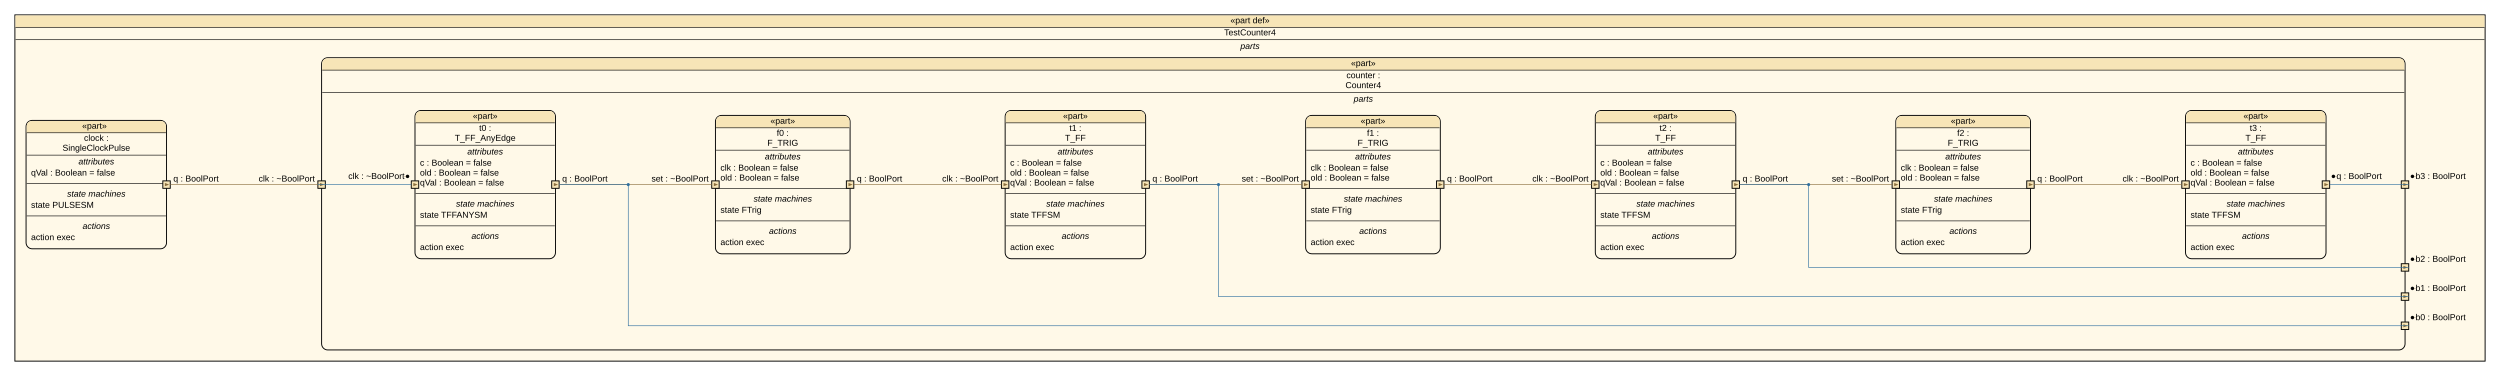
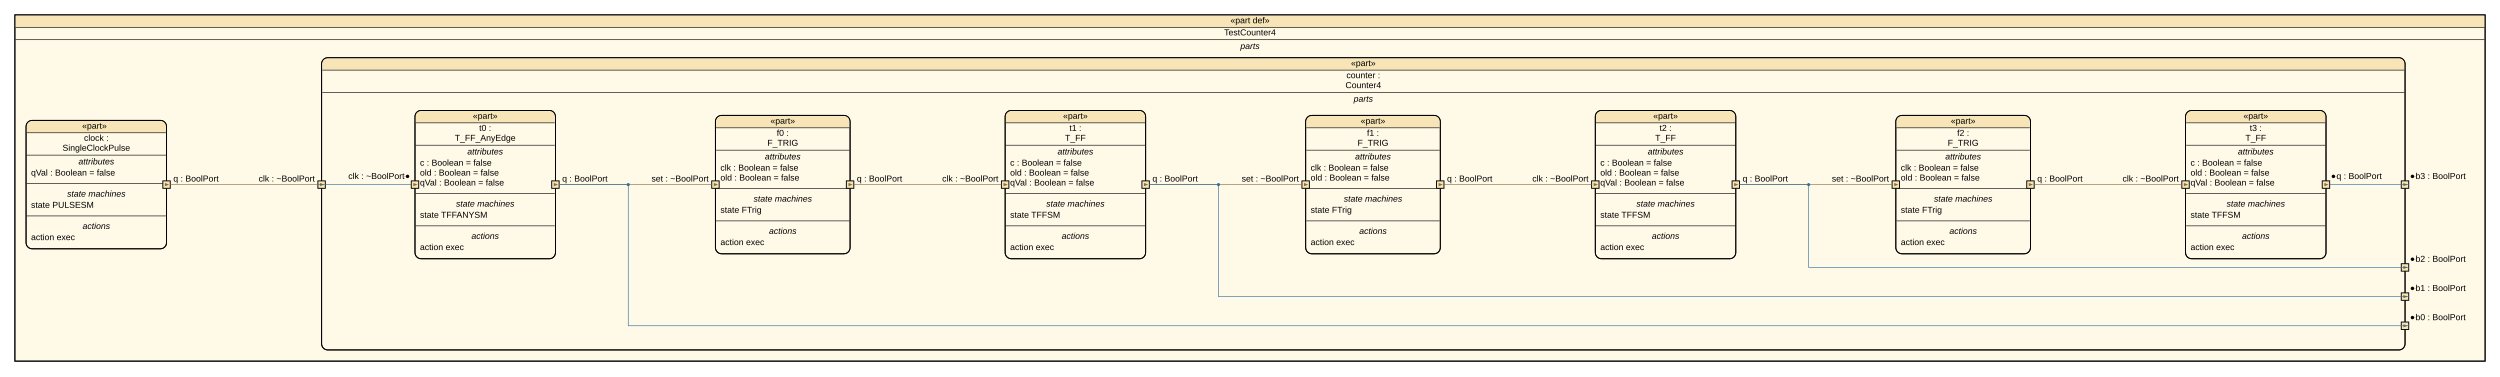
<svg xmlns="http://www.w3.org/2000/svg" width="4029.0" height="606.0" viewBox="-8.0 -8.0 4029.0 606.0">
  <defs>
    <marker id="arrow" markerUnits="userSpaceOnUse" markerWidth="8.0" markerHeight="6.0" refX="7.0" refY="3.0" orient="auto">
      <path d="M0,0 L8.0,3.0 L0,6.0 Z" fill="#8a6e3d" />
    </marker>
  </defs>
  <rect x="16.0" y="16.0" width="3981.0" height="558.0" rx="0.0" ry="0.0" fill="#fff9e8" stroke="#000" stroke-width="1.5" />
  <path d="M17.0,36.0 L17.0,17.0 Q17.0,17.0 17.0,17.0 L3996.0,17.0 Q3996.0,17.0 3996.0,17.0 L3996.0,36.0 Z" fill="#f7e5b7" />
  <text x="2006.5" y="29.5" text-anchor="middle" font-family="Arial, sans-serif" font-size="14">«part def»</text>
  <line x1="17.0" y1="36.0" x2="3996.0" y2="36.0" stroke="#000" stroke-width="1" />
  <text x="2006.5" y="49.0" text-anchor="middle" font-family="Arial, sans-serif" font-size="14">TestCounter4</text>
  <line x1="17.0" y1="56.0" x2="3996.0" y2="56.0" stroke="#000" stroke-width="1" />
+   <rect x="16.0" y="16.0" width="3981.0" height="558.0" rx="0.0" ry="0.0" fill="none" stroke="#000" stroke-width="1.5" />
  <text x="2006.5" y="71.0" text-anchor="middle" font-family="Arial, sans-serif" font-size="14" font-style="italic">parts</text>
  <rect x="34.0" y="186.0" width="226.4" height="207.0" rx="10.0" ry="10.0" fill="#fff9e8" stroke="#000" stroke-width="1.5" />
  <path d="M35.0,206.0 L35.0,196.0 Q35.0,187.0 44.0,187.0 L250.4,187.0 Q259.4,187.0 259.4,196.0 L259.4,206.0 Z" fill="#f7e5b7" />
  <text x="144.2" y="199.5" text-anchor="middle" font-family="Arial, sans-serif" font-size="14">«part»</text>
  <line x1="35.0" y1="206.0" x2="259.4" y2="206.0" stroke="#000" stroke-width="1" />
  <text x="147.2" y="219.0" text-anchor="middle" font-family="Arial, sans-serif" font-size="14">clock :</text>
  <text x="147.2" y="235.0" text-anchor="middle" font-family="Arial, sans-serif" font-size="14">SingleClockPulse</text>
  <line x1="35.0" y1="242.0" x2="259.4" y2="242.0" stroke="#000" stroke-width="1" />
+   <rect x="34.0" y="186.0" width="226.4" height="207.0" rx="10.0" ry="10.0" fill="none" stroke="#000" stroke-width="1.5" />
  <text x="147.2" y="257.0" text-anchor="middle" font-family="Arial, sans-serif" font-size="14" font-style="italic">attributes</text>
  <text x="42.0" y="275.0" text-anchor="start" font-family="Arial, sans-serif" font-size="14">qVal : Boolean = false</text>
  <line x1="35.0" y1="288.0" x2="259.4" y2="288.0" stroke="#000" stroke-width="1" />
  <text x="147.2" y="309.0" text-anchor="middle" font-family="Arial, sans-serif" font-size="14" font-style="italic">state machines</text>
  <text x="42.0" y="327.0" text-anchor="start" font-family="Arial, sans-serif" font-size="14">state PULSESM</text>
  <line x1="35.0" y1="340.0" x2="259.4" y2="340.0" stroke="#000" stroke-width="1" />
  <text x="147.2" y="361.0" text-anchor="middle" font-family="Arial, sans-serif" font-size="14" font-style="italic">actions</text>
  <text x="42.0" y="379.0" text-anchor="start" font-family="Arial, sans-serif" font-size="14">action exec</text>
  <rect x="254.4" y="283.5" width="12.0" height="12.0" rx="0.0" ry="0.0" fill="#f7e5b7" stroke="#000" stroke-width="1.5" />
  <polygon points="264.6,289.5 257.7,292.1 257.7,286.9" fill="#8a6e3d" />
  <rect x="510.3" y="85.0" width="3357.7" height="471.0" rx="10.0" ry="10.0" fill="#fff9e8" stroke="#000" stroke-width="1.5" />
  <path d="M511.3,105.0 L511.3,95.0 Q511.3,86.0 520.3,86.0 L3857.9,86.0 Q3866.9,86.0 3866.9,95.0 L3866.9,105.0 Z" fill="#f7e5b7" />
  <text x="2189.1" y="98.5" text-anchor="middle" font-family="Arial, sans-serif" font-size="14">«part»</text>
  <line x1="511.3" y1="105.0" x2="3866.9" y2="105.0" stroke="#000" stroke-width="1" />
  <text x="2189.1" y="118.0" text-anchor="middle" font-family="Arial, sans-serif" font-size="14">counter :</text>
  <text x="2189.1" y="134.0" text-anchor="middle" font-family="Arial, sans-serif" font-size="14">Counter4</text>
  <line x1="511.3" y1="141.0" x2="3866.9" y2="141.0" stroke="#000" stroke-width="1" />
+   <rect x="510.3" y="85.0" width="3357.7" height="471.0" rx="10.0" ry="10.0" fill="none" stroke="#000" stroke-width="1.5" />
  <text x="2189.1" y="156.0" text-anchor="middle" font-family="Arial, sans-serif" font-size="14" font-style="italic">parts</text>
  <rect x="504.3" y="283.5" width="12.0" height="12.0" rx="0.0" ry="0.0" fill="#f7e5b7" stroke="#000" stroke-width="1.5" />
  <polygon points="514.5,289.5 507.6,292.1 507.6,286.9" fill="#8a6e3d" />
  <rect x="3861.9" y="511.0" width="12.0" height="12.0" rx="0.0" ry="0.0" fill="#f7e5b7" stroke="#000" stroke-width="1.5" />
  <polygon points="3872.1,517.0 3865.3,519.6 3865.3,514.4" fill="#8a6e3d" />
  <rect x="3861.9" y="464.0" width="12.0" height="12.0" rx="0.0" ry="0.0" fill="#f7e5b7" stroke="#000" stroke-width="1.5" />
  <polygon points="3872.1,470.0 3865.3,472.6 3865.3,467.4" fill="#8a6e3d" />
  <rect x="3861.9" y="417.0" width="12.0" height="12.0" rx="0.0" ry="0.0" fill="#f7e5b7" stroke="#000" stroke-width="1.5" />
  <polygon points="3872.1,423.0 3865.3,425.6 3865.3,420.4" fill="#8a6e3d" />
  <rect x="3861.9" y="283.5" width="12.0" height="12.0" rx="0.0" ry="0.0" fill="#f7e5b7" stroke="#000" stroke-width="1.5" />
  <polygon points="3872.1,289.5 3865.3,292.1 3865.3,286.9" fill="#8a6e3d" />
  <rect x="660.8" y="170.0" width="226.4" height="239.0" rx="10.0" ry="10.0" fill="#fff9e8" stroke="#000" stroke-width="1.5" />
  <path d="M661.8,190.0 L661.8,180.0 Q661.8,171.0 670.8,171.0 L877.1,171.0 Q886.1,171.0 886.1,180.0 L886.1,190.0 Z" fill="#f7e5b7" />
  <text x="773.9" y="183.5" text-anchor="middle" font-family="Arial, sans-serif" font-size="14">«part»</text>
  <line x1="661.8" y1="190.0" x2="886.1" y2="190.0" stroke="#000" stroke-width="1" />
  <text x="773.9" y="203.0" text-anchor="middle" font-family="Arial, sans-serif" font-size="14">t0 :</text>
  <text x="773.9" y="219.0" text-anchor="middle" font-family="Arial, sans-serif" font-size="14">T_FF_AnyEdge</text>
  <line x1="661.8" y1="226.0" x2="886.1" y2="226.0" stroke="#000" stroke-width="1" />
+   <rect x="660.8" y="170.0" width="226.4" height="239.0" rx="10.0" ry="10.0" fill="none" stroke="#000" stroke-width="1.5" />
  <text x="773.9" y="241.0" text-anchor="middle" font-family="Arial, sans-serif" font-size="14" font-style="italic">attributes</text>
  <text x="668.8" y="259.0" text-anchor="start" font-family="Arial, sans-serif" font-size="14">c : Boolean = false</text>
  <text x="668.8" y="275.0" text-anchor="start" font-family="Arial, sans-serif" font-size="14">old : Boolean = false</text>
  <text x="668.8" y="291.0" text-anchor="start" font-family="Arial, sans-serif" font-size="14">qVal : Boolean = false</text>
  <line x1="661.8" y1="304.0" x2="886.1" y2="304.0" stroke="#000" stroke-width="1" />
  <text x="773.9" y="325.0" text-anchor="middle" font-family="Arial, sans-serif" font-size="14" font-style="italic">state machines</text>
  <text x="668.8" y="343.0" text-anchor="start" font-family="Arial, sans-serif" font-size="14">state TFFANYSM</text>
  <line x1="661.8" y1="356.0" x2="886.1" y2="356.0" stroke="#000" stroke-width="1" />
  <text x="773.9" y="377.0" text-anchor="middle" font-family="Arial, sans-serif" font-size="14" font-style="italic">actions</text>
  <text x="668.8" y="395.0" text-anchor="start" font-family="Arial, sans-serif" font-size="14">action exec</text>
  <rect x="654.8" y="283.5" width="12.0" height="12.0" rx="0.0" ry="0.0" fill="#f7e5b7" stroke="#000" stroke-width="1.5" />
  <polygon points="665.0,289.5 658.1,292.1 658.1,286.9" fill="#8a6e3d" />
  <rect x="881.1" y="283.5" width="12.0" height="12.0" rx="0.0" ry="0.0" fill="#f7e5b7" stroke="#000" stroke-width="1.5" />
  <polygon points="891.3,289.5 884.5,292.1 884.5,286.9" fill="#8a6e3d" />
  <rect x="1145.0" y="178.0" width="217.0" height="223.0" rx="10.0" ry="10.0" fill="#fff9e8" stroke="#000" stroke-width="1.5" />
  <path d="M1146.0,198.0 L1146.0,188.0 Q1146.0,179.0 1155.0,179.0 L1352.0,179.0 Q1361.0,179.0 1361.0,188.0 L1361.0,198.0 Z" fill="#f7e5b7" />
  <text x="1253.5" y="191.5" text-anchor="middle" font-family="Arial, sans-serif" font-size="14">«part»</text>
  <line x1="1146.0" y1="198.0" x2="1361.0" y2="198.0" stroke="#000" stroke-width="1" />
  <text x="1253.5" y="211.0" text-anchor="middle" font-family="Arial, sans-serif" font-size="14">f0 :</text>
  <text x="1253.5" y="227.0" text-anchor="middle" font-family="Arial, sans-serif" font-size="14">F_TRIG</text>
  <line x1="1146.0" y1="234.0" x2="1361.0" y2="234.0" stroke="#000" stroke-width="1" />
+   <rect x="1145.0" y="178.0" width="217.0" height="223.0" rx="10.0" ry="10.0" fill="none" stroke="#000" stroke-width="1.5" />
  <text x="1253.5" y="249.0" text-anchor="middle" font-family="Arial, sans-serif" font-size="14" font-style="italic">attributes</text>
  <text x="1153.0" y="267.0" text-anchor="start" font-family="Arial, sans-serif" font-size="14">clk : Boolean = false</text>
  <text x="1153.0" y="283.0" text-anchor="start" font-family="Arial, sans-serif" font-size="14">old : Boolean = false</text>
  <line x1="1146.0" y1="296.0" x2="1361.0" y2="296.0" stroke="#000" stroke-width="1" />
  <text x="1253.5" y="317.0" text-anchor="middle" font-family="Arial, sans-serif" font-size="14" font-style="italic">state machines</text>
  <text x="1153.0" y="335.0" text-anchor="start" font-family="Arial, sans-serif" font-size="14">state FTrig</text>
  <line x1="1146.0" y1="348.0" x2="1361.0" y2="348.0" stroke="#000" stroke-width="1" />
  <text x="1253.5" y="369.0" text-anchor="middle" font-family="Arial, sans-serif" font-size="14" font-style="italic">actions</text>
  <text x="1153.0" y="387.0" text-anchor="start" font-family="Arial, sans-serif" font-size="14">action exec</text>
  <rect x="1139.0" y="283.5" width="12.0" height="12.0" rx="0.0" ry="0.0" fill="#f7e5b7" stroke="#000" stroke-width="1.5" />
  <polygon points="1149.2,289.5 1142.4,292.1 1142.4,286.9" fill="#8a6e3d" />
  <rect x="1356.0" y="283.5" width="12.0" height="12.0" rx="0.0" ry="0.0" fill="#f7e5b7" stroke="#000" stroke-width="1.5" />
  <polygon points="1366.2,289.5 1359.4,292.1 1359.4,286.9" fill="#8a6e3d" />
  <rect x="1611.9" y="170.0" width="226.4" height="239.0" rx="10.0" ry="10.0" fill="#fff9e8" stroke="#000" stroke-width="1.5" />
  <path d="M1612.9,190.0 L1612.9,180.0 Q1612.9,171.0 1621.9,171.0 L1828.3,171.0 Q1837.3,171.0 1837.3,180.0 L1837.3,190.0 Z" fill="#f7e5b7" />
  <text x="1725.1" y="183.5" text-anchor="middle" font-family="Arial, sans-serif" font-size="14">«part»</text>
  <line x1="1612.9" y1="190.0" x2="1837.3" y2="190.0" stroke="#000" stroke-width="1" />
  <text x="1725.1" y="203.0" text-anchor="middle" font-family="Arial, sans-serif" font-size="14">t1 :</text>
  <text x="1725.1" y="219.0" text-anchor="middle" font-family="Arial, sans-serif" font-size="14">T_FF</text>
  <line x1="1612.9" y1="226.0" x2="1837.3" y2="226.0" stroke="#000" stroke-width="1" />
+   <rect x="1611.9" y="170.0" width="226.4" height="239.0" rx="10.0" ry="10.0" fill="none" stroke="#000" stroke-width="1.5" />
  <text x="1725.1" y="241.0" text-anchor="middle" font-family="Arial, sans-serif" font-size="14" font-style="italic">attributes</text>
  <text x="1619.9" y="259.0" text-anchor="start" font-family="Arial, sans-serif" font-size="14">c : Boolean = false</text>
  <text x="1619.9" y="275.0" text-anchor="start" font-family="Arial, sans-serif" font-size="14">old : Boolean = false</text>
  <text x="1619.9" y="291.0" text-anchor="start" font-family="Arial, sans-serif" font-size="14">qVal : Boolean = false</text>
  <line x1="1612.9" y1="304.0" x2="1837.3" y2="304.0" stroke="#000" stroke-width="1" />
  <text x="1725.1" y="325.0" text-anchor="middle" font-family="Arial, sans-serif" font-size="14" font-style="italic">state machines</text>
  <text x="1619.9" y="343.0" text-anchor="start" font-family="Arial, sans-serif" font-size="14">state TFFSM</text>
  <line x1="1612.9" y1="356.0" x2="1837.3" y2="356.0" stroke="#000" stroke-width="1" />
  <text x="1725.1" y="377.0" text-anchor="middle" font-family="Arial, sans-serif" font-size="14" font-style="italic">actions</text>
  <text x="1619.9" y="395.0" text-anchor="start" font-family="Arial, sans-serif" font-size="14">action exec</text>
  <rect x="1605.9" y="283.5" width="12.0" height="12.0" rx="0.0" ry="0.0" fill="#f7e5b7" stroke="#000" stroke-width="1.5" />
  <polygon points="1616.1,289.5 1609.3,292.1 1609.3,286.9" fill="#8a6e3d" />
  <rect x="1832.3" y="283.5" width="12.0" height="12.0" rx="0.0" ry="0.0" fill="#f7e5b7" stroke="#000" stroke-width="1.5" />
  <polygon points="1842.5,289.5 1835.6,292.1 1835.6,286.9" fill="#8a6e3d" />
  <rect x="2096.2" y="178.0" width="217.0" height="223.0" rx="10.0" ry="10.0" fill="#fff9e8" stroke="#000" stroke-width="1.5" />
  <path d="M2097.2,198.0 L2097.2,188.0 Q2097.2,179.0 2106.2,179.0 L2303.1,179.0 Q2312.1,179.0 2312.1,188.0 L2312.1,198.0 Z" fill="#f7e5b7" />
  <text x="2204.7" y="191.5" text-anchor="middle" font-family="Arial, sans-serif" font-size="14">«part»</text>
  <line x1="2097.2" y1="198.0" x2="2312.1" y2="198.0" stroke="#000" stroke-width="1" />
  <text x="2204.7" y="211.0" text-anchor="middle" font-family="Arial, sans-serif" font-size="14">f1 :</text>
  <text x="2204.7" y="227.0" text-anchor="middle" font-family="Arial, sans-serif" font-size="14">F_TRIG</text>
  <line x1="2097.2" y1="234.0" x2="2312.1" y2="234.0" stroke="#000" stroke-width="1" />
+   <rect x="2096.2" y="178.0" width="217.0" height="223.0" rx="10.0" ry="10.0" fill="none" stroke="#000" stroke-width="1.5" />
  <text x="2204.7" y="249.0" text-anchor="middle" font-family="Arial, sans-serif" font-size="14" font-style="italic">attributes</text>
  <text x="2104.2" y="267.0" text-anchor="start" font-family="Arial, sans-serif" font-size="14">clk : Boolean = false</text>
  <text x="2104.2" y="283.0" text-anchor="start" font-family="Arial, sans-serif" font-size="14">old : Boolean = false</text>
  <line x1="2097.2" y1="296.0" x2="2312.1" y2="296.0" stroke="#000" stroke-width="1" />
  <text x="2204.7" y="317.0" text-anchor="middle" font-family="Arial, sans-serif" font-size="14" font-style="italic">state machines</text>
  <text x="2104.2" y="335.0" text-anchor="start" font-family="Arial, sans-serif" font-size="14">state FTrig</text>
  <line x1="2097.2" y1="348.0" x2="2312.1" y2="348.0" stroke="#000" stroke-width="1" />
  <text x="2204.7" y="369.0" text-anchor="middle" font-family="Arial, sans-serif" font-size="14" font-style="italic">actions</text>
  <text x="2104.2" y="387.0" text-anchor="start" font-family="Arial, sans-serif" font-size="14">action exec</text>
  <rect x="2090.2" y="283.5" width="12.0" height="12.0" rx="0.0" ry="0.0" fill="#f7e5b7" stroke="#000" stroke-width="1.5" />
  <polygon points="2100.4,289.5 2093.5,292.1 2093.5,286.9" fill="#8a6e3d" />
  <rect x="2307.1" y="283.5" width="12.0" height="12.0" rx="0.0" ry="0.0" fill="#f7e5b7" stroke="#000" stroke-width="1.5" />
  <polygon points="2317.3,289.5 2310.5,292.1 2310.5,286.9" fill="#8a6e3d" />
  <rect x="2563.0" y="170.0" width="226.4" height="239.0" rx="10.0" ry="10.0" fill="#fff9e8" stroke="#000" stroke-width="1.5" />
  <path d="M2564.0,190.0 L2564.0,180.0 Q2564.0,171.0 2573.0,171.0 L2779.4,171.0 Q2788.4,171.0 2788.4,180.0 L2788.4,190.0 Z" fill="#f7e5b7" />
  <text x="2676.2" y="183.5" text-anchor="middle" font-family="Arial, sans-serif" font-size="14">«part»</text>
  <line x1="2564.0" y1="190.0" x2="2788.4" y2="190.0" stroke="#000" stroke-width="1" />
  <text x="2676.2" y="203.0" text-anchor="middle" font-family="Arial, sans-serif" font-size="14">t2 :</text>
  <text x="2676.2" y="219.0" text-anchor="middle" font-family="Arial, sans-serif" font-size="14">T_FF</text>
  <line x1="2564.0" y1="226.0" x2="2788.4" y2="226.0" stroke="#000" stroke-width="1" />
+   <rect x="2563.0" y="170.0" width="226.4" height="239.0" rx="10.0" ry="10.0" fill="none" stroke="#000" stroke-width="1.5" />
  <text x="2676.2" y="241.0" text-anchor="middle" font-family="Arial, sans-serif" font-size="14" font-style="italic">attributes</text>
  <text x="2571.0" y="259.0" text-anchor="start" font-family="Arial, sans-serif" font-size="14">c : Boolean = false</text>
  <text x="2571.0" y="275.0" text-anchor="start" font-family="Arial, sans-serif" font-size="14">old : Boolean = false</text>
  <text x="2571.0" y="291.0" text-anchor="start" font-family="Arial, sans-serif" font-size="14">qVal : Boolean = false</text>
  <line x1="2564.0" y1="304.0" x2="2788.4" y2="304.0" stroke="#000" stroke-width="1" />
  <text x="2676.2" y="325.0" text-anchor="middle" font-family="Arial, sans-serif" font-size="14" font-style="italic">state machines</text>
  <text x="2571.0" y="343.0" text-anchor="start" font-family="Arial, sans-serif" font-size="14">state TFFSM</text>
  <line x1="2564.0" y1="356.0" x2="2788.4" y2="356.0" stroke="#000" stroke-width="1" />
  <text x="2676.2" y="377.0" text-anchor="middle" font-family="Arial, sans-serif" font-size="14" font-style="italic">actions</text>
  <text x="2571.0" y="395.0" text-anchor="start" font-family="Arial, sans-serif" font-size="14">action exec</text>
  <rect x="2557.0" y="283.5" width="12.0" height="12.0" rx="0.0" ry="0.0" fill="#f7e5b7" stroke="#000" stroke-width="1.5" />
  <polygon points="2567.2,289.5 2560.4,292.1 2560.4,286.9" fill="#8a6e3d" />
  <rect x="2783.4" y="283.5" width="12.0" height="12.0" rx="0.0" ry="0.0" fill="#f7e5b7" stroke="#000" stroke-width="1.5" />
  <polygon points="2793.6,289.5 2786.8,292.1 2786.8,286.9" fill="#8a6e3d" />
  <rect x="3047.3" y="178.0" width="217.0" height="223.0" rx="10.0" ry="10.0" fill="#fff9e8" stroke="#000" stroke-width="1.5" />
  <path d="M3048.3,198.0 L3048.3,188.0 Q3048.3,179.0 3057.3,179.0 L3254.3,179.0 Q3263.3,179.0 3263.3,188.0 L3263.3,198.0 Z" fill="#f7e5b7" />
  <text x="3155.8" y="191.5" text-anchor="middle" font-family="Arial, sans-serif" font-size="14">«part»</text>
  <line x1="3048.3" y1="198.0" x2="3263.3" y2="198.0" stroke="#000" stroke-width="1" />
  <text x="3155.8" y="211.0" text-anchor="middle" font-family="Arial, sans-serif" font-size="14">f2 :</text>
  <text x="3155.8" y="227.0" text-anchor="middle" font-family="Arial, sans-serif" font-size="14">F_TRIG</text>
  <line x1="3048.3" y1="234.0" x2="3263.3" y2="234.0" stroke="#000" stroke-width="1" />
+   <rect x="3047.3" y="178.0" width="217.0" height="223.0" rx="10.0" ry="10.0" fill="none" stroke="#000" stroke-width="1.5" />
  <text x="3155.8" y="249.0" text-anchor="middle" font-family="Arial, sans-serif" font-size="14" font-style="italic">attributes</text>
  <text x="3055.3" y="267.0" text-anchor="start" font-family="Arial, sans-serif" font-size="14">clk : Boolean = false</text>
  <text x="3055.3" y="283.0" text-anchor="start" font-family="Arial, sans-serif" font-size="14">old : Boolean = false</text>
  <line x1="3048.3" y1="296.0" x2="3263.3" y2="296.0" stroke="#000" stroke-width="1" />
  <text x="3155.8" y="317.0" text-anchor="middle" font-family="Arial, sans-serif" font-size="14" font-style="italic">state machines</text>
  <text x="3055.3" y="335.0" text-anchor="start" font-family="Arial, sans-serif" font-size="14">state FTrig</text>
  <line x1="3048.3" y1="348.0" x2="3263.3" y2="348.0" stroke="#000" stroke-width="1" />
  <text x="3155.8" y="369.0" text-anchor="middle" font-family="Arial, sans-serif" font-size="14" font-style="italic">actions</text>
  <text x="3055.3" y="387.0" text-anchor="start" font-family="Arial, sans-serif" font-size="14">action exec</text>
  <rect x="3041.3" y="283.5" width="12.0" height="12.0" rx="0.0" ry="0.0" fill="#f7e5b7" stroke="#000" stroke-width="1.5" />
  <polygon points="3051.5,289.5 3044.7,292.1 3044.7,286.9" fill="#8a6e3d" />
  <rect x="3258.3" y="283.5" width="12.0" height="12.0" rx="0.0" ry="0.0" fill="#f7e5b7" stroke="#000" stroke-width="1.5" />
  <polygon points="3268.5,289.5 3261.6,292.1 3261.6,286.9" fill="#8a6e3d" />
  <rect x="3514.2" y="170.0" width="226.4" height="239.0" rx="10.0" ry="10.0" fill="#fff9e8" stroke="#000" stroke-width="1.5" />
  <path d="M3515.2,190.0 L3515.2,180.0 Q3515.2,171.0 3524.2,171.0 L3730.5,171.0 Q3739.5,171.0 3739.5,180.0 L3739.5,190.0 Z" fill="#f7e5b7" />
  <text x="3627.4" y="183.5" text-anchor="middle" font-family="Arial, sans-serif" font-size="14">«part»</text>
  <line x1="3515.2" y1="190.0" x2="3739.5" y2="190.0" stroke="#000" stroke-width="1" />
  <text x="3627.4" y="203.0" text-anchor="middle" font-family="Arial, sans-serif" font-size="14">t3 :</text>
  <text x="3627.4" y="219.0" text-anchor="middle" font-family="Arial, sans-serif" font-size="14">T_FF</text>
  <line x1="3515.2" y1="226.0" x2="3739.5" y2="226.0" stroke="#000" stroke-width="1" />
+   <rect x="3514.2" y="170.0" width="226.4" height="239.0" rx="10.0" ry="10.0" fill="none" stroke="#000" stroke-width="1.5" />
  <text x="3627.4" y="241.0" text-anchor="middle" font-family="Arial, sans-serif" font-size="14" font-style="italic">attributes</text>
  <text x="3522.2" y="259.0" text-anchor="start" font-family="Arial, sans-serif" font-size="14">c : Boolean = false</text>
  <text x="3522.2" y="275.0" text-anchor="start" font-family="Arial, sans-serif" font-size="14">old : Boolean = false</text>
  <text x="3522.2" y="291.0" text-anchor="start" font-family="Arial, sans-serif" font-size="14">qVal : Boolean = false</text>
  <line x1="3515.2" y1="304.0" x2="3739.5" y2="304.0" stroke="#000" stroke-width="1" />
  <text x="3627.4" y="325.0" text-anchor="middle" font-family="Arial, sans-serif" font-size="14" font-style="italic">state machines</text>
  <text x="3522.2" y="343.0" text-anchor="start" font-family="Arial, sans-serif" font-size="14">state TFFSM</text>
  <line x1="3515.2" y1="356.0" x2="3739.5" y2="356.0" stroke="#000" stroke-width="1" />
  <text x="3627.4" y="377.0" text-anchor="middle" font-family="Arial, sans-serif" font-size="14" font-style="italic">actions</text>
  <text x="3522.2" y="395.0" text-anchor="start" font-family="Arial, sans-serif" font-size="14">action exec</text>
  <rect x="3508.2" y="283.5" width="12.0" height="12.0" rx="0.0" ry="0.0" fill="#f7e5b7" stroke="#000" stroke-width="1.5" />
  <polygon points="3518.4,289.5 3511.5,292.1 3511.5,286.9" fill="#8a6e3d" />
  <rect x="3734.5" y="283.5" width="12.0" height="12.0" rx="0.0" ry="0.0" fill="#f7e5b7" stroke="#000" stroke-width="1.5" />
  <polygon points="3744.7,289.5 3737.9,292.1 3737.9,286.9" fill="#8a6e3d" />
  <path d="M266.4,289.5 L504.3,289.5" fill="none" stroke="#8a6e3d" stroke-width="1.0" />
  <path d="M893.1,289.5 L1139.0,289.5" fill="none" stroke="#8a6e3d" stroke-width="1.0" />
  <path d="M1368.0,289.5 L1605.9,289.5" fill="none" stroke="#8a6e3d" stroke-width="1.0" />
  <path d="M1844.3,289.5 L2090.2,289.5" fill="none" stroke="#8a6e3d" stroke-width="1.0" />
  <path d="M2319.1,289.5 L2557.0,289.5" fill="none" stroke="#8a6e3d" stroke-width="1.0" />
  <path d="M2795.4,289.5 L3041.3,289.5" fill="none" stroke="#8a6e3d" stroke-width="1.0" />
  <path d="M3270.3,289.5 L3508.2,289.5" fill="none" stroke="#8a6e3d" stroke-width="1.0" />
  <path d="M504.3,289.5 L654.8,289.5" fill="none" stroke="#2f6f9f" stroke-width="1.0" />
  <path d="M3873.9,517.0 L1004.5,517.0 L1004.5,289.5 L893.1,289.5" fill="none" stroke="#2f6f9f" stroke-width="1.0" />
  <path d="M3873.9,470.0 L1955.7,470.0 L1955.7,289.5 L1844.3,289.5" fill="none" stroke="#2f6f9f" stroke-width="1.0" />
  <path d="M3873.9,423.0 L2906.8,423.0 L2906.8,289.5 L2795.4,289.5" fill="none" stroke="#2f6f9f" stroke-width="1.0" />
  <path d="M3873.9,289.5 L3746.5,289.5" fill="none" stroke="#2f6f9f" stroke-width="1.0" />
  <circle cx="1004.5" cy="289.5" r="2.5" fill="#2f6f9f" />
  <circle cx="1955.7" cy="289.5" r="2.5" fill="#2f6f9f" />
  <circle cx="2906.8" cy="289.5" r="2.5" fill="#2f6f9f" />
  <text x="271.3" y="284.6" text-anchor="start" font-family="Arial, sans-serif" font-size="14">q : BoolPort</text>
  <text x="499.4" y="284.6" text-anchor="end" font-family="Arial, sans-serif" font-size="14">clk : ~BoolPort</text>
  <text x="3884.8" y="508.0" text-anchor="start" font-family="Arial, sans-serif" font-size="14">b0 : BoolPort</text>
  <line x1="3884.8" y1="503.8" x2="3879.9" y2="503.8" stroke="#8a6e3d" stroke-width="0.9" stroke-dasharray="1.5 2" />
  <circle cx="3879.9" cy="503.8" r="2.8" fill="#000" stroke="none" />
  <text x="3884.8" y="461.0" text-anchor="start" font-family="Arial, sans-serif" font-size="14">b1 : BoolPort</text>
  <line x1="3884.8" y1="456.8" x2="3879.9" y2="456.8" stroke="#8a6e3d" stroke-width="0.9" stroke-dasharray="1.5 2" />
  <circle cx="3879.9" cy="456.8" r="2.8" fill="#000" stroke="none" />
  <text x="3884.8" y="414.0" text-anchor="start" font-family="Arial, sans-serif" font-size="14">b2 : BoolPort</text>
  <line x1="3884.8" y1="409.8" x2="3879.9" y2="409.8" stroke="#8a6e3d" stroke-width="0.9" stroke-dasharray="1.5 2" />
  <circle cx="3879.9" cy="409.8" r="2.8" fill="#000" stroke="none" />
  <text x="3884.8" y="280.5" text-anchor="start" font-family="Arial, sans-serif" font-size="14">b3 : BoolPort</text>
  <line x1="3884.8" y1="276.3" x2="3879.9" y2="276.3" stroke="#8a6e3d" stroke-width="0.9" stroke-dasharray="1.5 2" />
  <circle cx="3879.9" cy="276.3" r="2.8" fill="#000" stroke="none" />
  <text x="643.9" y="280.5" text-anchor="end" font-family="Arial, sans-serif" font-size="14">clk : ~BoolPort</text>
  <line x1="643.9" y1="276.3" x2="648.8" y2="276.3" stroke="#8a6e3d" stroke-width="0.9" stroke-dasharray="1.5 2" />
  <circle cx="648.8" cy="276.3" r="2.8" fill="#000" stroke="none" />
  <text x="898.0" y="284.6" text-anchor="start" font-family="Arial, sans-serif" font-size="14">q : BoolPort</text>
  <text x="1134.1" y="284.6" text-anchor="end" font-family="Arial, sans-serif" font-size="14">set : ~BoolPort</text>
  <text x="1372.9" y="284.6" text-anchor="start" font-family="Arial, sans-serif" font-size="14">q : BoolPort</text>
  <text x="1601.0" y="284.6" text-anchor="end" font-family="Arial, sans-serif" font-size="14">clk : ~BoolPort</text>
  <text x="1849.2" y="284.6" text-anchor="start" font-family="Arial, sans-serif" font-size="14">q : BoolPort</text>
  <text x="2085.3" y="284.6" text-anchor="end" font-family="Arial, sans-serif" font-size="14">set : ~BoolPort</text>
  <text x="2324.0" y="284.6" text-anchor="start" font-family="Arial, sans-serif" font-size="14">q : BoolPort</text>
  <text x="2552.1" y="284.6" text-anchor="end" font-family="Arial, sans-serif" font-size="14">clk : ~BoolPort</text>
  <text x="2800.3" y="284.6" text-anchor="start" font-family="Arial, sans-serif" font-size="14">q : BoolPort</text>
  <text x="3036.4" y="284.6" text-anchor="end" font-family="Arial, sans-serif" font-size="14">set : ~BoolPort</text>
  <text x="3275.2" y="284.6" text-anchor="start" font-family="Arial, sans-serif" font-size="14">q : BoolPort</text>
  <text x="3503.3" y="284.6" text-anchor="end" font-family="Arial, sans-serif" font-size="14">clk : ~BoolPort</text>
  <text x="3757.4" y="280.5" text-anchor="start" font-family="Arial, sans-serif" font-size="14">q : BoolPort</text>
  <line x1="3757.4" y1="276.3" x2="3752.5" y2="276.3" stroke="#8a6e3d" stroke-width="0.9" stroke-dasharray="1.5 2" />
  <circle cx="3752.5" cy="276.3" r="2.8" fill="#000" stroke="none" />
</svg>
